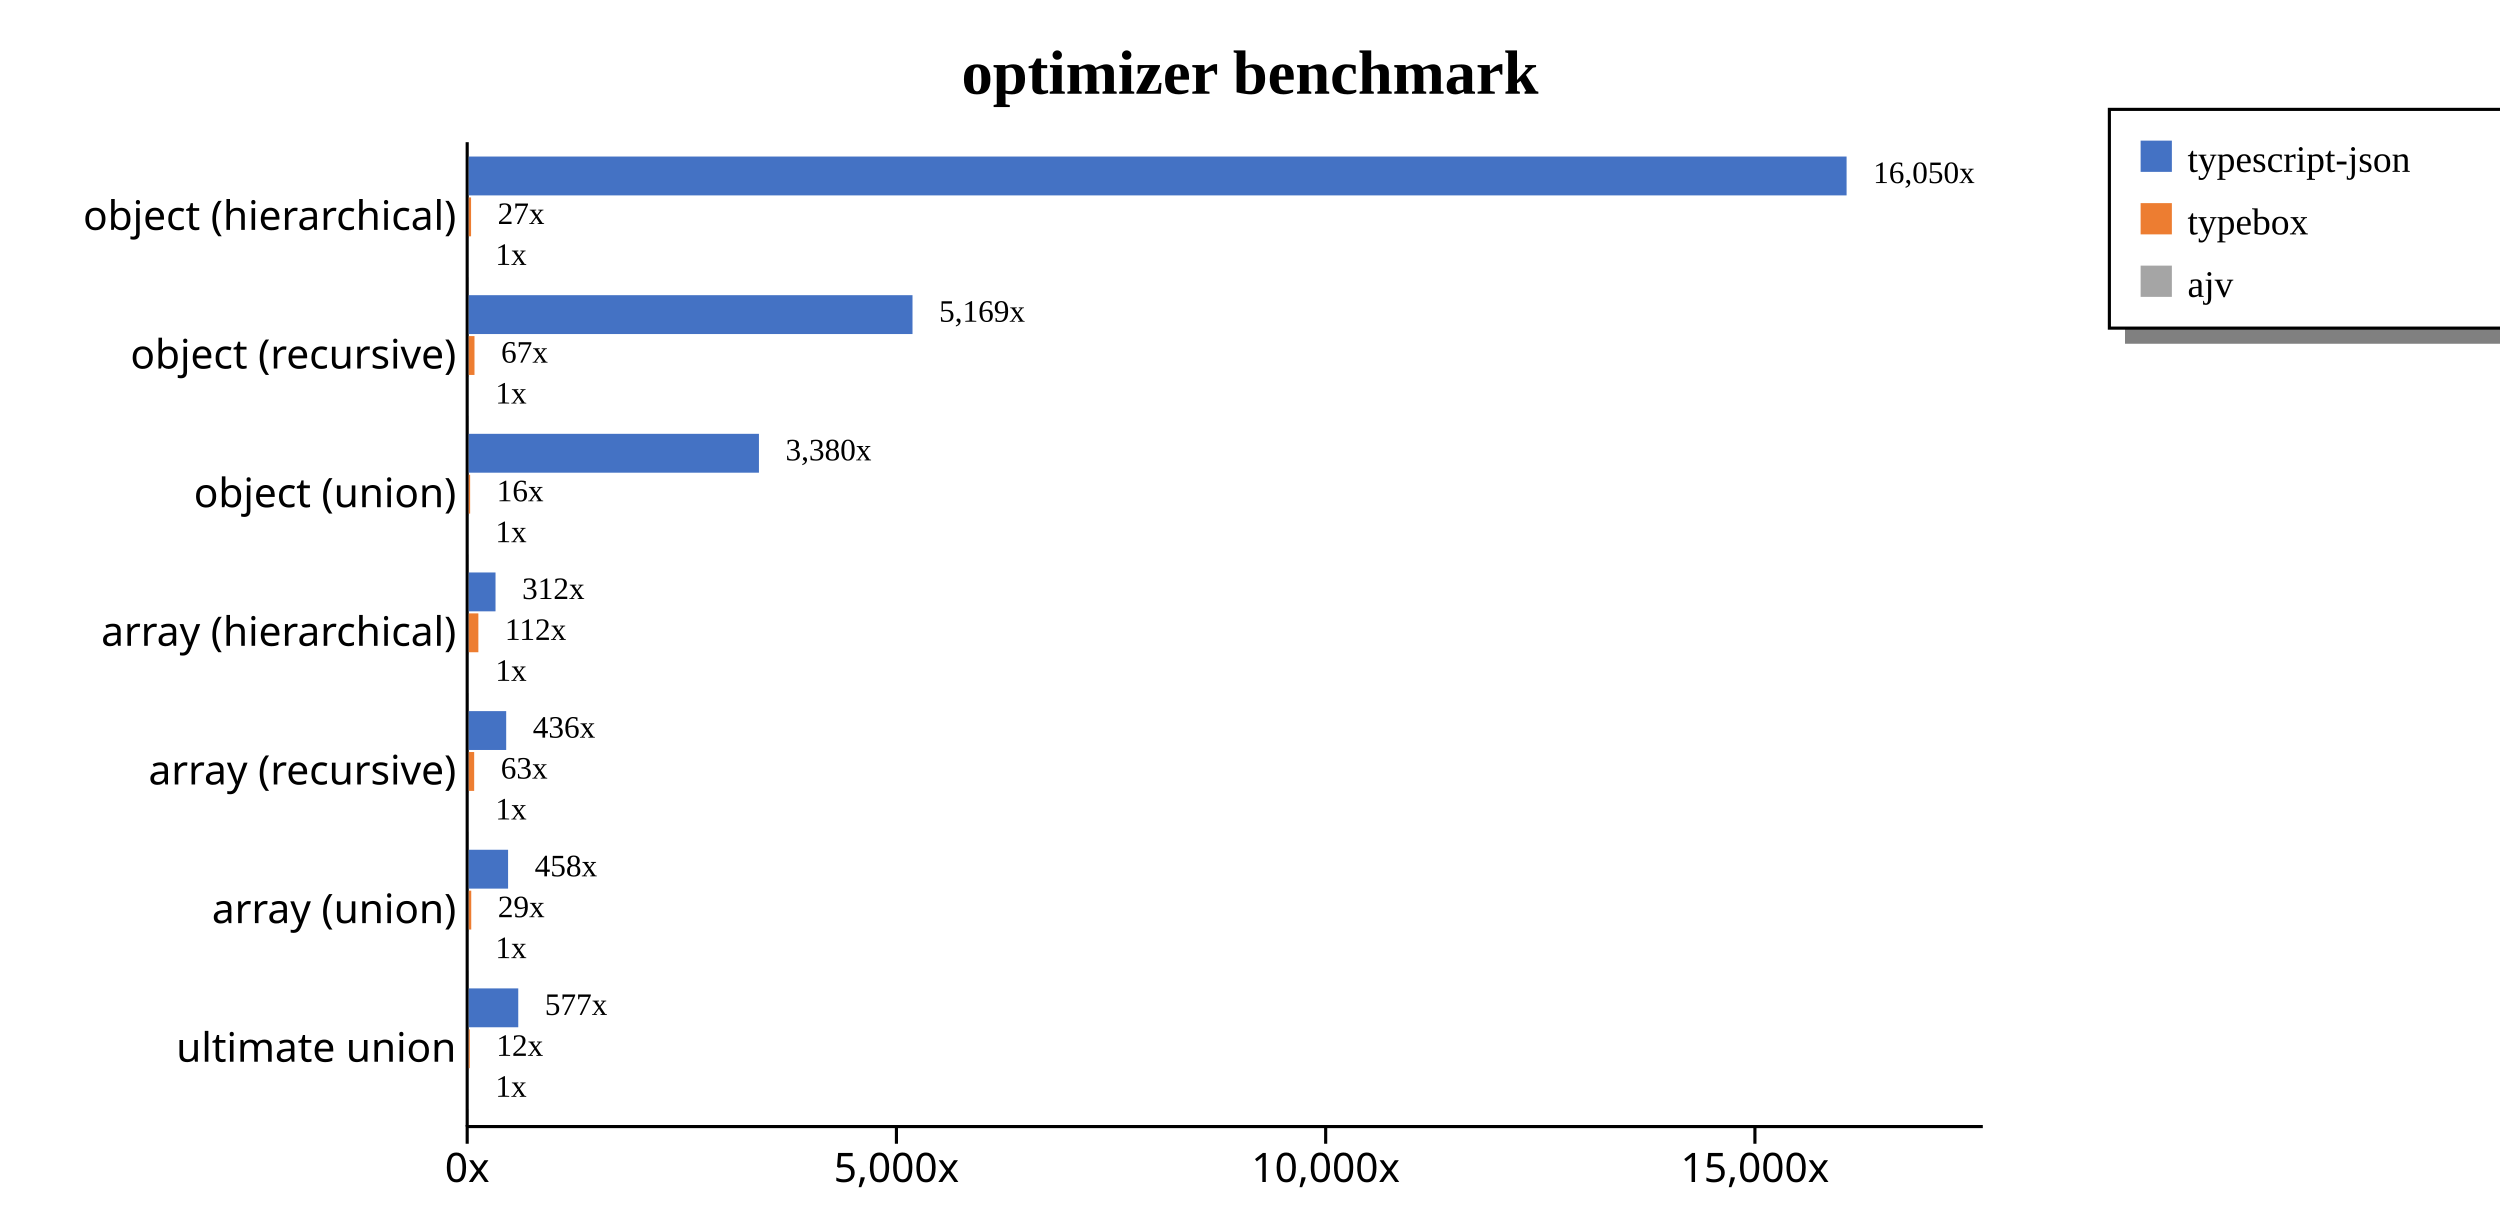
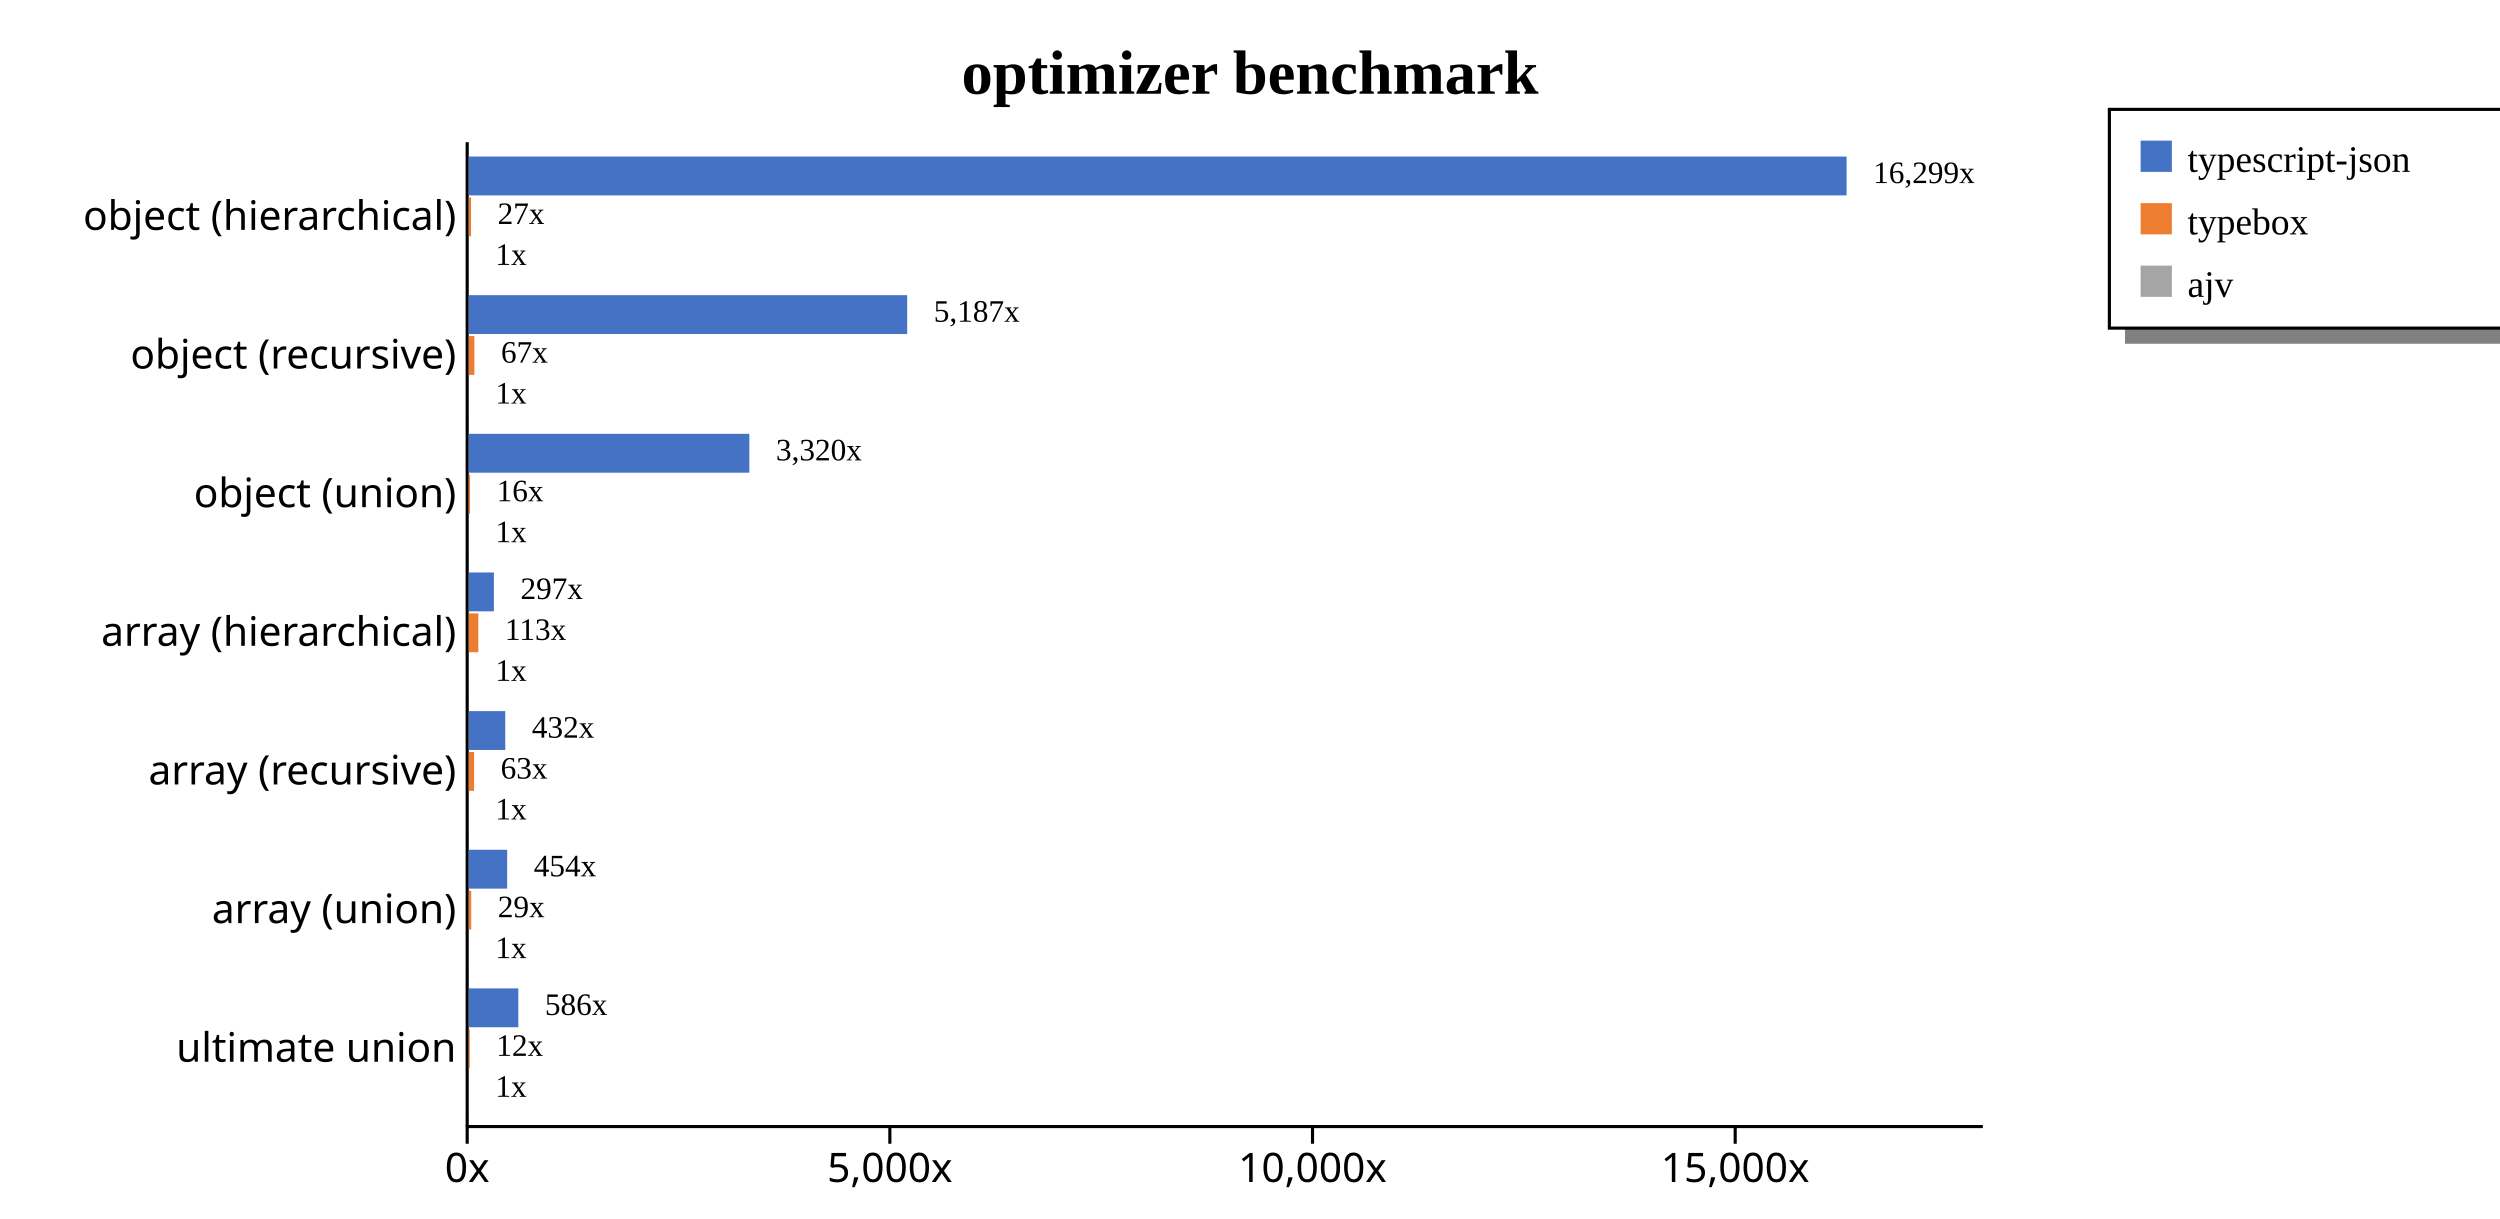
<svg xmlns="http://www.w3.org/2000/svg" width="800" height="390" style="background-color: white;">
  <g class="y axis" transform="translate(149,45)" fill="none" font-size="10" font-family="sans-serif" text-anchor="end" style="font-size: 13px;">
    <path class="domain" stroke="currentColor" d="M0.5,0.5V315.5" />
    <g class="tick" opacity="1" transform="translate(0,24.40141)" style="font-size: 13px;">
      <line stroke="currentColor" x2="0" />
      <text fill="currentColor" x="-3" dy="0.32em">object (hierarchical)    </text>
    </g>
    <g class="tick" opacity="1" transform="translate(0,68.76761)" style="font-size: 13px;">
      <line stroke="currentColor" x2="0" />
      <text fill="currentColor" x="-3" dy="0.32em">object (recursive)    </text>
    </g>
    <g class="tick" opacity="1" transform="translate(0,113.1338)" style="font-size: 13px;">
      <line stroke="currentColor" x2="0" />
      <text fill="currentColor" x="-3" dy="0.32em">object (union)    </text>
    </g>
    <g class="tick" opacity="1" transform="translate(0,157.5)" style="font-size: 13px;">
      <line stroke="currentColor" x2="0" />
      <text fill="currentColor" x="-3" dy="0.32em">array (hierarchical)    </text>
    </g>
    <g class="tick" opacity="1" transform="translate(0,201.8662)" style="font-size: 13px;">
      <line stroke="currentColor" x2="0" />
      <text fill="currentColor" x="-3" dy="0.32em">array (recursive)    </text>
    </g>
    <g class="tick" opacity="1" transform="translate(0,246.2324)" style="font-size: 13px;">
      <line stroke="currentColor" x2="0" />
      <text fill="currentColor" x="-3" dy="0.32em">array (union)    </text>
    </g>
    <g class="tick" opacity="1" transform="translate(0,290.5986)" style="font-size: 13px;">
      <line stroke="currentColor" x2="0" />
      <text fill="currentColor" x="-3" dy="0.32em">ultimate union    </text>
    </g>
  </g>
  <g class="x axis" transform="translate(149,360)" fill="none" font-size="10" font-family="sans-serif" text-anchor="middle" style="font-size: 13px;">
    <path class="domain" stroke="currentColor" d="M0.5,0.5H485.5" />
    <g class="tick" opacity="1" transform="translate(0.5,0)" style="font-size: 13px;">
      <line stroke="currentColor" y2="6" />
      <text fill="currentColor" y="9" dy="0.71em">0x</text>
    </g>
-     <g class="tick" opacity="1" transform="translate(137.858,0)" style="font-size: 13px;">
+     <g class="tick" opacity="1" transform="translate(135.753,0)" style="font-size: 13px;">
      <line stroke="currentColor" y2="6" />
      <text fill="currentColor" y="9" dy="0.71em">5,000x</text>
    </g>
-     <g class="tick" opacity="1" transform="translate(275.2159,0)" style="font-size: 13px;">
+     <g class="tick" opacity="1" transform="translate(271.006,0)" style="font-size: 13px;">
      <line stroke="currentColor" y2="6" />
      <text fill="currentColor" y="9" dy="0.71em">10,000x</text>
    </g>
-     <g class="tick" opacity="1" transform="translate(412.5739,0)" style="font-size: 13px;">
+     <g class="tick" opacity="1" transform="translate(406.259,0)" style="font-size: 13px;">
      <line stroke="currentColor" y2="6" />
      <text fill="currentColor" y="9" dy="0.71em">15,000x</text>
    </g>
  </g>
  <text transform="translate(400, 30)" style="text-anchor: middle; font-size: 20px; font-weight: bold;">optimizer benchmark</text>
  <rect x="680" y="105" width="200" height="5" fill="gray" />
  <rect x="675" y="35" width="200" height="70" fill="none" stroke="black" />
  <rect x="685" y="45" width="10" height="10" style="fill: #4472c4;" />
  <text x="700" y="55" style="font-size: 12px;">typescript-json</text>
  <rect x="685" y="65" width="10" height="10" style="fill: #ed7d31;" />
  <text x="700" y="75" style="font-size: 12px;">typebox</text>
  <rect x="685" y="85" width="10" height="10" style="fill: #a5a5a5;" />
  <text x="700" y="95" style="font-size: 12px;">ajv</text>
  <g style="font-size: 13px;">
    <g style="font-size: 13px;">
      <rect x="150" y="50.091" width="440.909" height="12.437" fill="#4472c4" />
-       <rect x="150" y="63.183" width="0.742" height="12.437" fill="#ed7d31" />
+       <rect x="150" y="63.183" width="0.731" height="12.437" fill="#ed7d31" />
      <rect x="150" y="76.275" width="0.027" height="12.437" fill="#a5a5a5" />
-       <text class="label" x="599.409" y="58.591" font-size="10px">16,050x</text>
-       <text class="label" x="159.242" y="71.683" font-size="10px">27x</text>
+       <text class="label" x="599.409" y="58.591" font-size="10px">16,299x</text>
+       <text class="label" x="159.231" y="71.683" font-size="10px">27x</text>
      <text class="label" x="158.527" y="84.775" font-size="10px">1x</text>
      <text class="label" x="595.909" y="60.091" font-size="8px" />
-       <text class="label" x="155.742" y="73.183" font-size="8px" />
+       <text class="label" x="155.731" y="73.183" font-size="8px" />
      <text class="label" x="155.027" y="86.275" font-size="8px" />
    </g>
    <g style="font-size: 13px;">
-       <rect x="150" y="94.457" width="142.002" height="12.437" fill="#4472c4" />
-       <rect x="150" y="107.549" width="1.837" height="12.437" fill="#ed7d31" />
+       <rect x="150" y="94.457" width="140.299" height="12.437" fill="#4472c4" />
+       <rect x="150" y="107.549" width="1.81" height="12.437" fill="#ed7d31" />
      <rect x="150" y="120.641" width="0.027" height="12.437" fill="#a5a5a5" />
-       <text class="label" x="300.502" y="102.957" font-size="10px">5,169x</text>
-       <text class="label" x="160.337" y="116.049" font-size="10px">67x</text>
+       <text class="label" x="298.799" y="102.957" font-size="10px">5,187x</text>
+       <text class="label" x="160.31" y="116.049" font-size="10px">67x</text>
      <text class="label" x="158.527" y="129.141" font-size="10px">1x</text>
-       <text class="label" x="297.002" y="104.457" font-size="8px" />
-       <text class="label" x="156.837" y="117.549" font-size="8px" />
+       <text class="label" x="295.299" y="104.457" font-size="8px" />
+       <text class="label" x="156.81" y="117.549" font-size="8px" />
      <text class="label" x="155.027" y="130.641" font-size="8px" />
    </g>
    <g style="font-size: 13px;">
-       <rect x="150" y="138.824" width="92.863" height="12.437" fill="#4472c4" />
-       <rect x="150" y="151.915" width="0.445" height="12.437" fill="#ed7d31" />
+       <rect x="150" y="138.824" width="89.798" height="12.437" fill="#4472c4" />
+       <rect x="150" y="151.915" width="0.422" height="12.437" fill="#ed7d31" />
      <rect x="150" y="165.007" width="0.027" height="12.437" fill="#a5a5a5" />
-       <text class="label" x="251.363" y="147.324" font-size="10px">3,380x</text>
-       <text class="label" x="158.945" y="160.415" font-size="10px">16x</text>
+       <text class="label" x="248.298" y="147.324" font-size="10px">3,320x</text>
+       <text class="label" x="158.922" y="160.415" font-size="10px">16x</text>
      <text class="label" x="158.527" y="173.507" font-size="10px">1x</text>
-       <text class="label" x="247.863" y="148.824" font-size="8px" />
-       <text class="label" x="155.445" y="161.915" font-size="8px" />
+       <text class="label" x="244.798" y="148.824" font-size="8px" />
+       <text class="label" x="155.422" y="161.915" font-size="8px" />
      <text class="label" x="155.027" y="175.007" font-size="8px" />
    </g>
    <g style="font-size: 13px;">
-       <rect x="150" y="183.19" width="8.566" height="12.437" fill="#4472c4" />
-       <rect x="150" y="196.281" width="3.076" height="12.437" fill="#ed7d31" />
+       <rect x="150" y="183.19" width="8.046" height="12.437" fill="#4472c4" />
+       <rect x="150" y="196.281" width="3.061" height="12.437" fill="#ed7d31" />
      <rect x="150" y="209.373" width="0.027" height="12.437" fill="#a5a5a5" />
-       <text class="label" x="167.066" y="191.69" font-size="10px">312x</text>
-       <text class="label" x="161.576" y="204.781" font-size="10px">112x</text>
+       <text class="label" x="166.546" y="191.69" font-size="10px">297x</text>
+       <text class="label" x="161.561" y="204.781" font-size="10px">113x</text>
      <text class="label" x="158.527" y="217.873" font-size="10px">1x</text>
-       <text class="label" x="163.566" y="193.19" font-size="8px" />
-       <text class="label" x="158.076" y="206.281" font-size="8px" />
+       <text class="label" x="163.046" y="193.19" font-size="8px" />
+       <text class="label" x="158.061" y="206.281" font-size="8px" />
      <text class="label" x="155.027" y="219.373" font-size="8px" />
    </g>
    <g style="font-size: 13px;">
-       <rect x="150" y="227.556" width="11.981" height="12.437" fill="#4472c4" />
-       <rect x="150" y="240.648" width="1.738" height="12.437" fill="#ed7d31" />
+       <rect x="150" y="227.556" width="11.686" height="12.437" fill="#4472c4" />
+       <rect x="150" y="240.648" width="1.705" height="12.437" fill="#ed7d31" />
      <rect x="150" y="253.739" width="0.027" height="12.437" fill="#a5a5a5" />
-       <text class="label" x="170.481" y="236.056" font-size="10px">436x</text>
-       <text class="label" x="160.238" y="249.148" font-size="10px">63x</text>
+       <text class="label" x="170.186" y="236.056" font-size="10px">432x</text>
+       <text class="label" x="160.205" y="249.148" font-size="10px">63x</text>
      <text class="label" x="158.527" y="262.239" font-size="10px">1x</text>
-       <text class="label" x="166.981" y="237.556" font-size="8px" />
-       <text class="label" x="156.738" y="250.648" font-size="8px" />
+       <text class="label" x="166.686" y="237.556" font-size="8px" />
+       <text class="label" x="156.705" y="250.648" font-size="8px" />
      <text class="label" x="155.027" y="263.739" font-size="8px" />
    </g>
    <g style="font-size: 13px;">
-       <rect x="150" y="271.922" width="12.585" height="12.437" fill="#4472c4" />
-       <rect x="150" y="285.014" width="0.798" height="12.437" fill="#ed7d31" />
+       <rect x="150" y="271.922" width="12.293" height="12.437" fill="#4472c4" />
+       <rect x="150" y="285.014" width="0.791" height="12.437" fill="#ed7d31" />
      <rect x="150" y="298.106" width="0.027" height="12.437" fill="#a5a5a5" />
-       <text class="label" x="171.085" y="280.422" font-size="10px">458x</text>
-       <text class="label" x="159.298" y="293.514" font-size="10px">29x</text>
+       <text class="label" x="170.793" y="280.422" font-size="10px">454x</text>
+       <text class="label" x="159.291" y="293.514" font-size="10px">29x</text>
      <text class="label" x="158.527" y="306.606" font-size="10px">1x</text>
-       <text class="label" x="167.585" y="281.922" font-size="8px" />
-       <text class="label" x="155.798" y="295.014" font-size="8px" />
+       <text class="label" x="167.293" y="281.922" font-size="8px" />
+       <text class="label" x="155.791" y="295.014" font-size="8px" />
      <text class="label" x="155.027" y="308.106" font-size="8px" />
    </g>
    <g style="font-size: 13px;">
-       <rect x="150" y="316.288" width="15.841" height="12.437" fill="#4472c4" />
-       <rect x="150" y="329.38" width="0.328" height="12.437" fill="#ed7d31" />
+       <rect x="150" y="316.288" width="15.864" height="12.437" fill="#4472c4" />
+       <rect x="150" y="329.38" width="0.319" height="12.437" fill="#ed7d31" />
      <rect x="150" y="342.472" width="0.027" height="12.437" fill="#a5a5a5" />
-       <text class="label" x="174.341" y="324.788" font-size="10px">577x</text>
-       <text class="label" x="158.828" y="337.88" font-size="10px">12x</text>
+       <text class="label" x="174.364" y="324.788" font-size="10px">586x</text>
+       <text class="label" x="158.819" y="337.88" font-size="10px">12x</text>
      <text class="label" x="158.527" y="350.972" font-size="10px">1x</text>
-       <text class="label" x="170.841" y="326.288" font-size="8px" />
-       <text class="label" x="155.328" y="339.38" font-size="8px" />
+       <text class="label" x="170.864" y="326.288" font-size="8px" />
+       <text class="label" x="155.319" y="339.38" font-size="8px" />
      <text class="label" x="155.027" y="352.472" font-size="8px" />
    </g>
  </g>
</svg>
